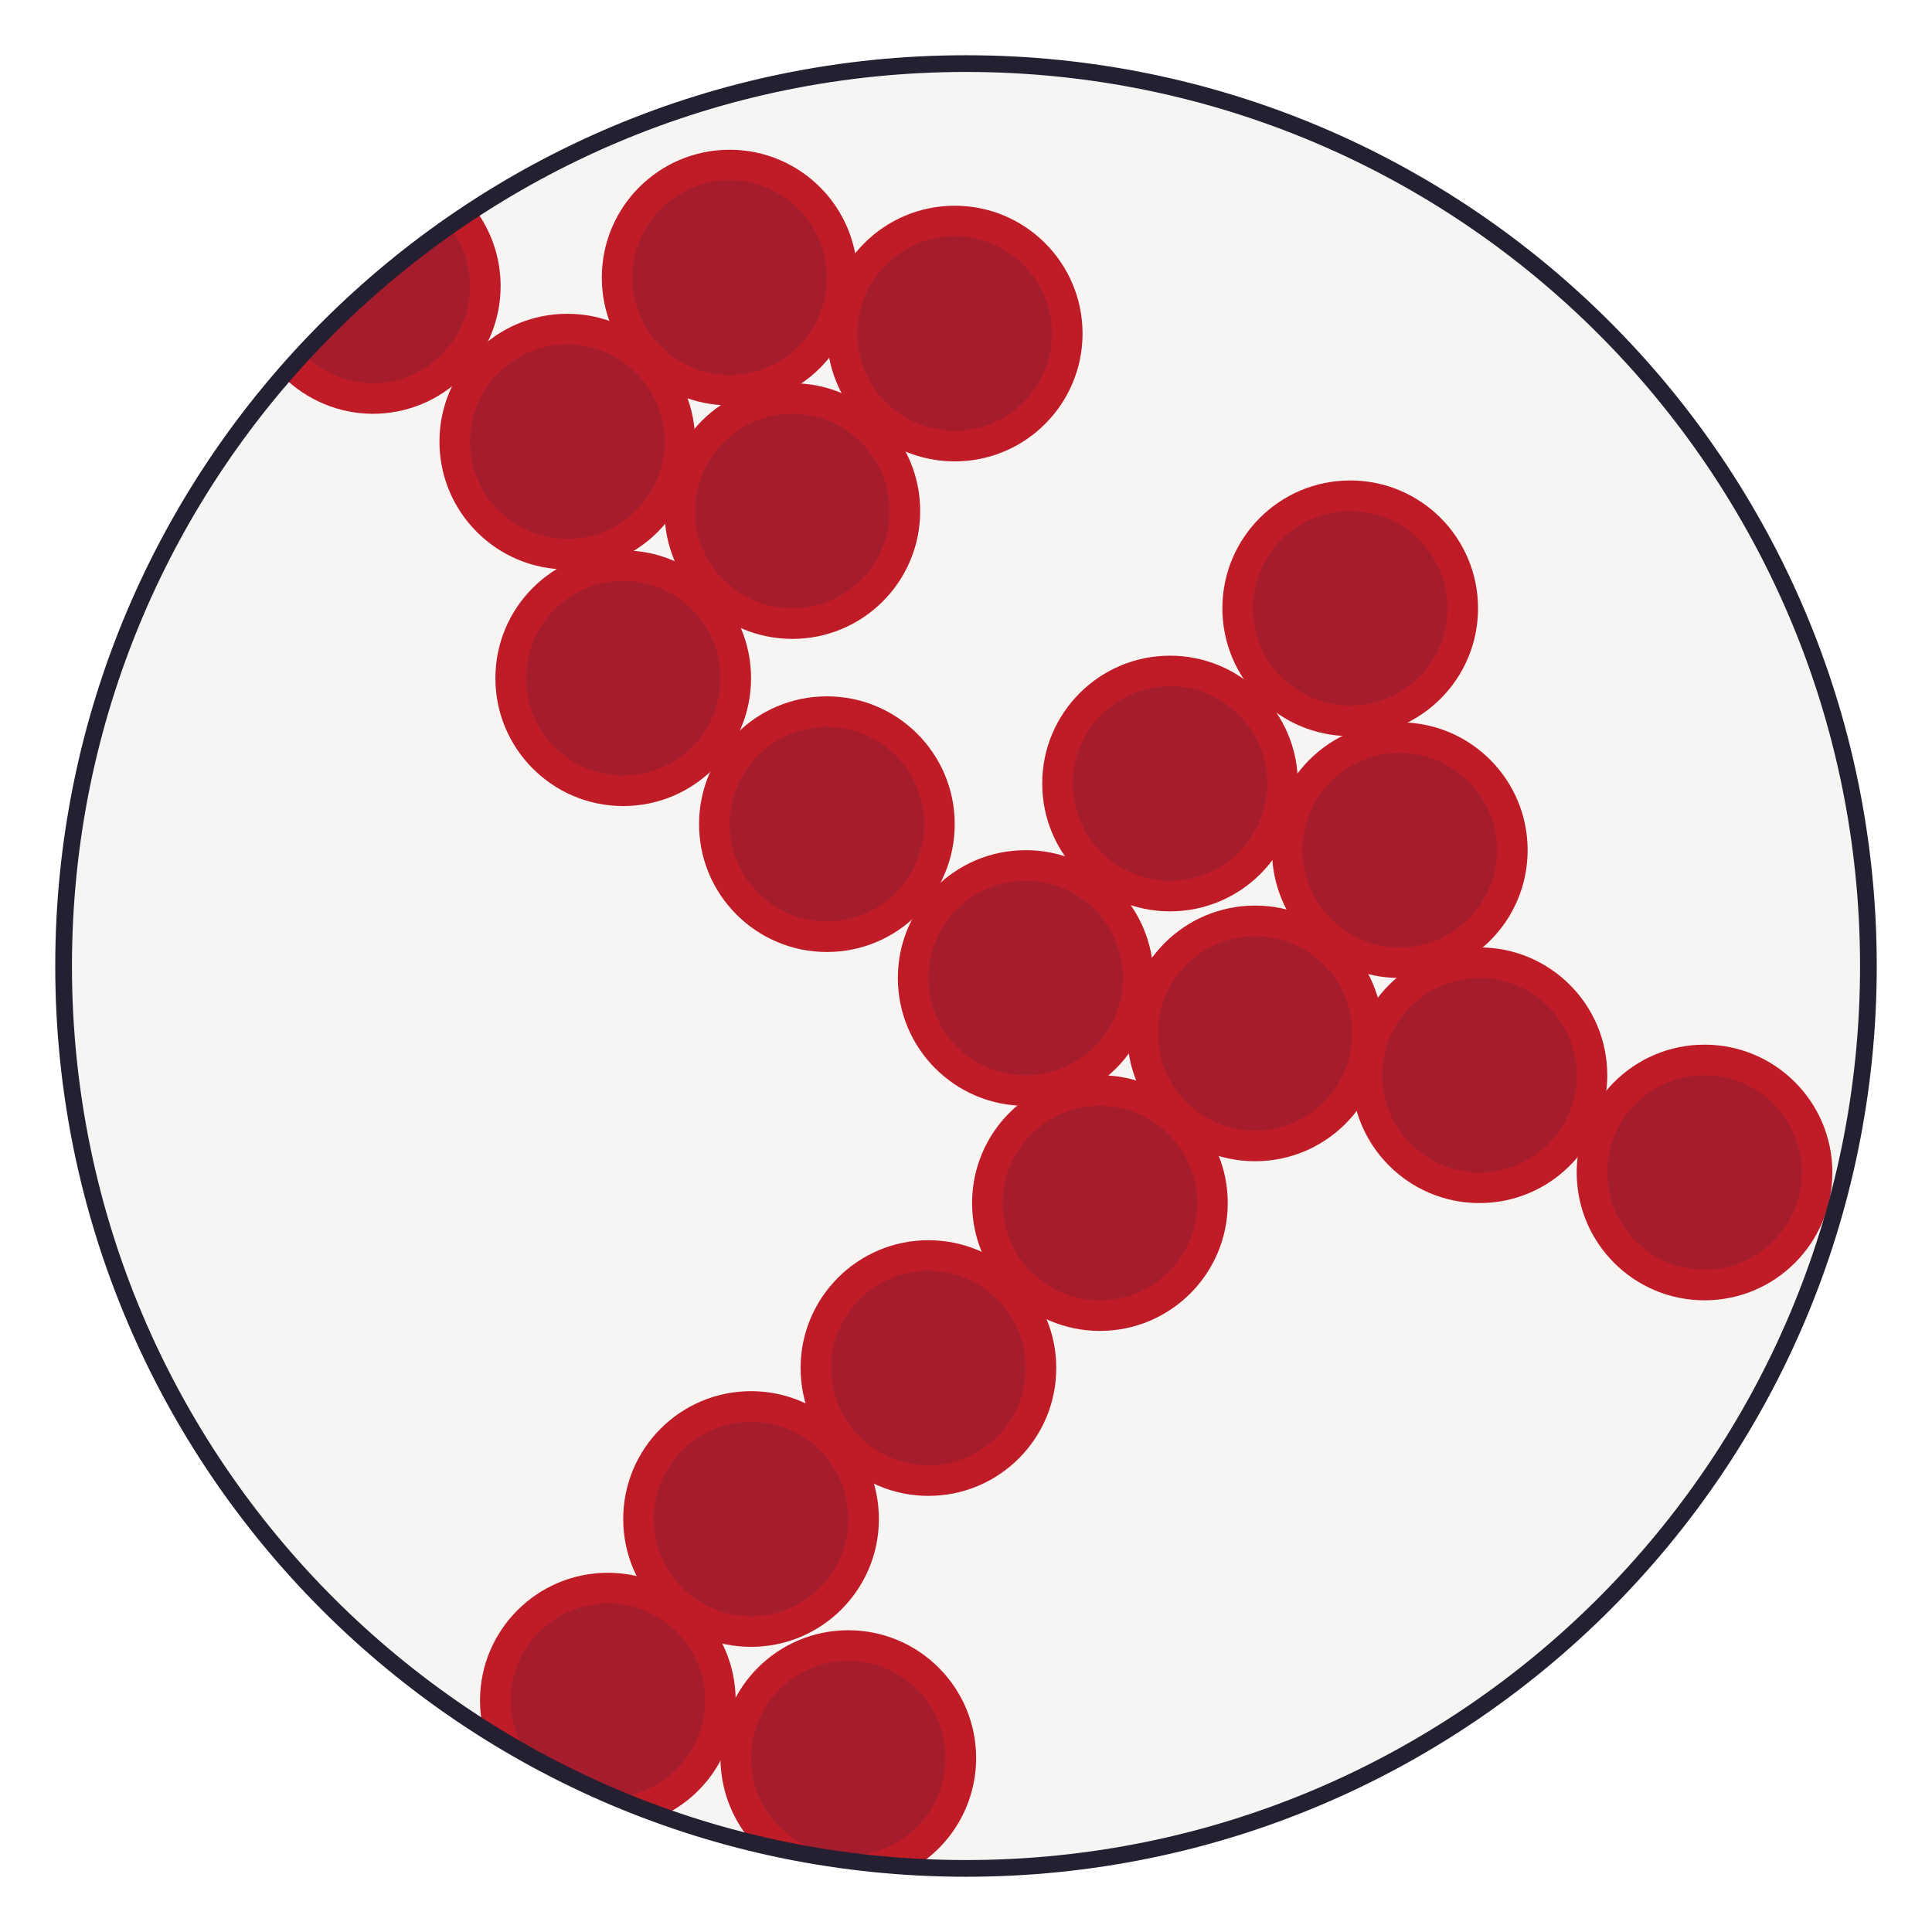
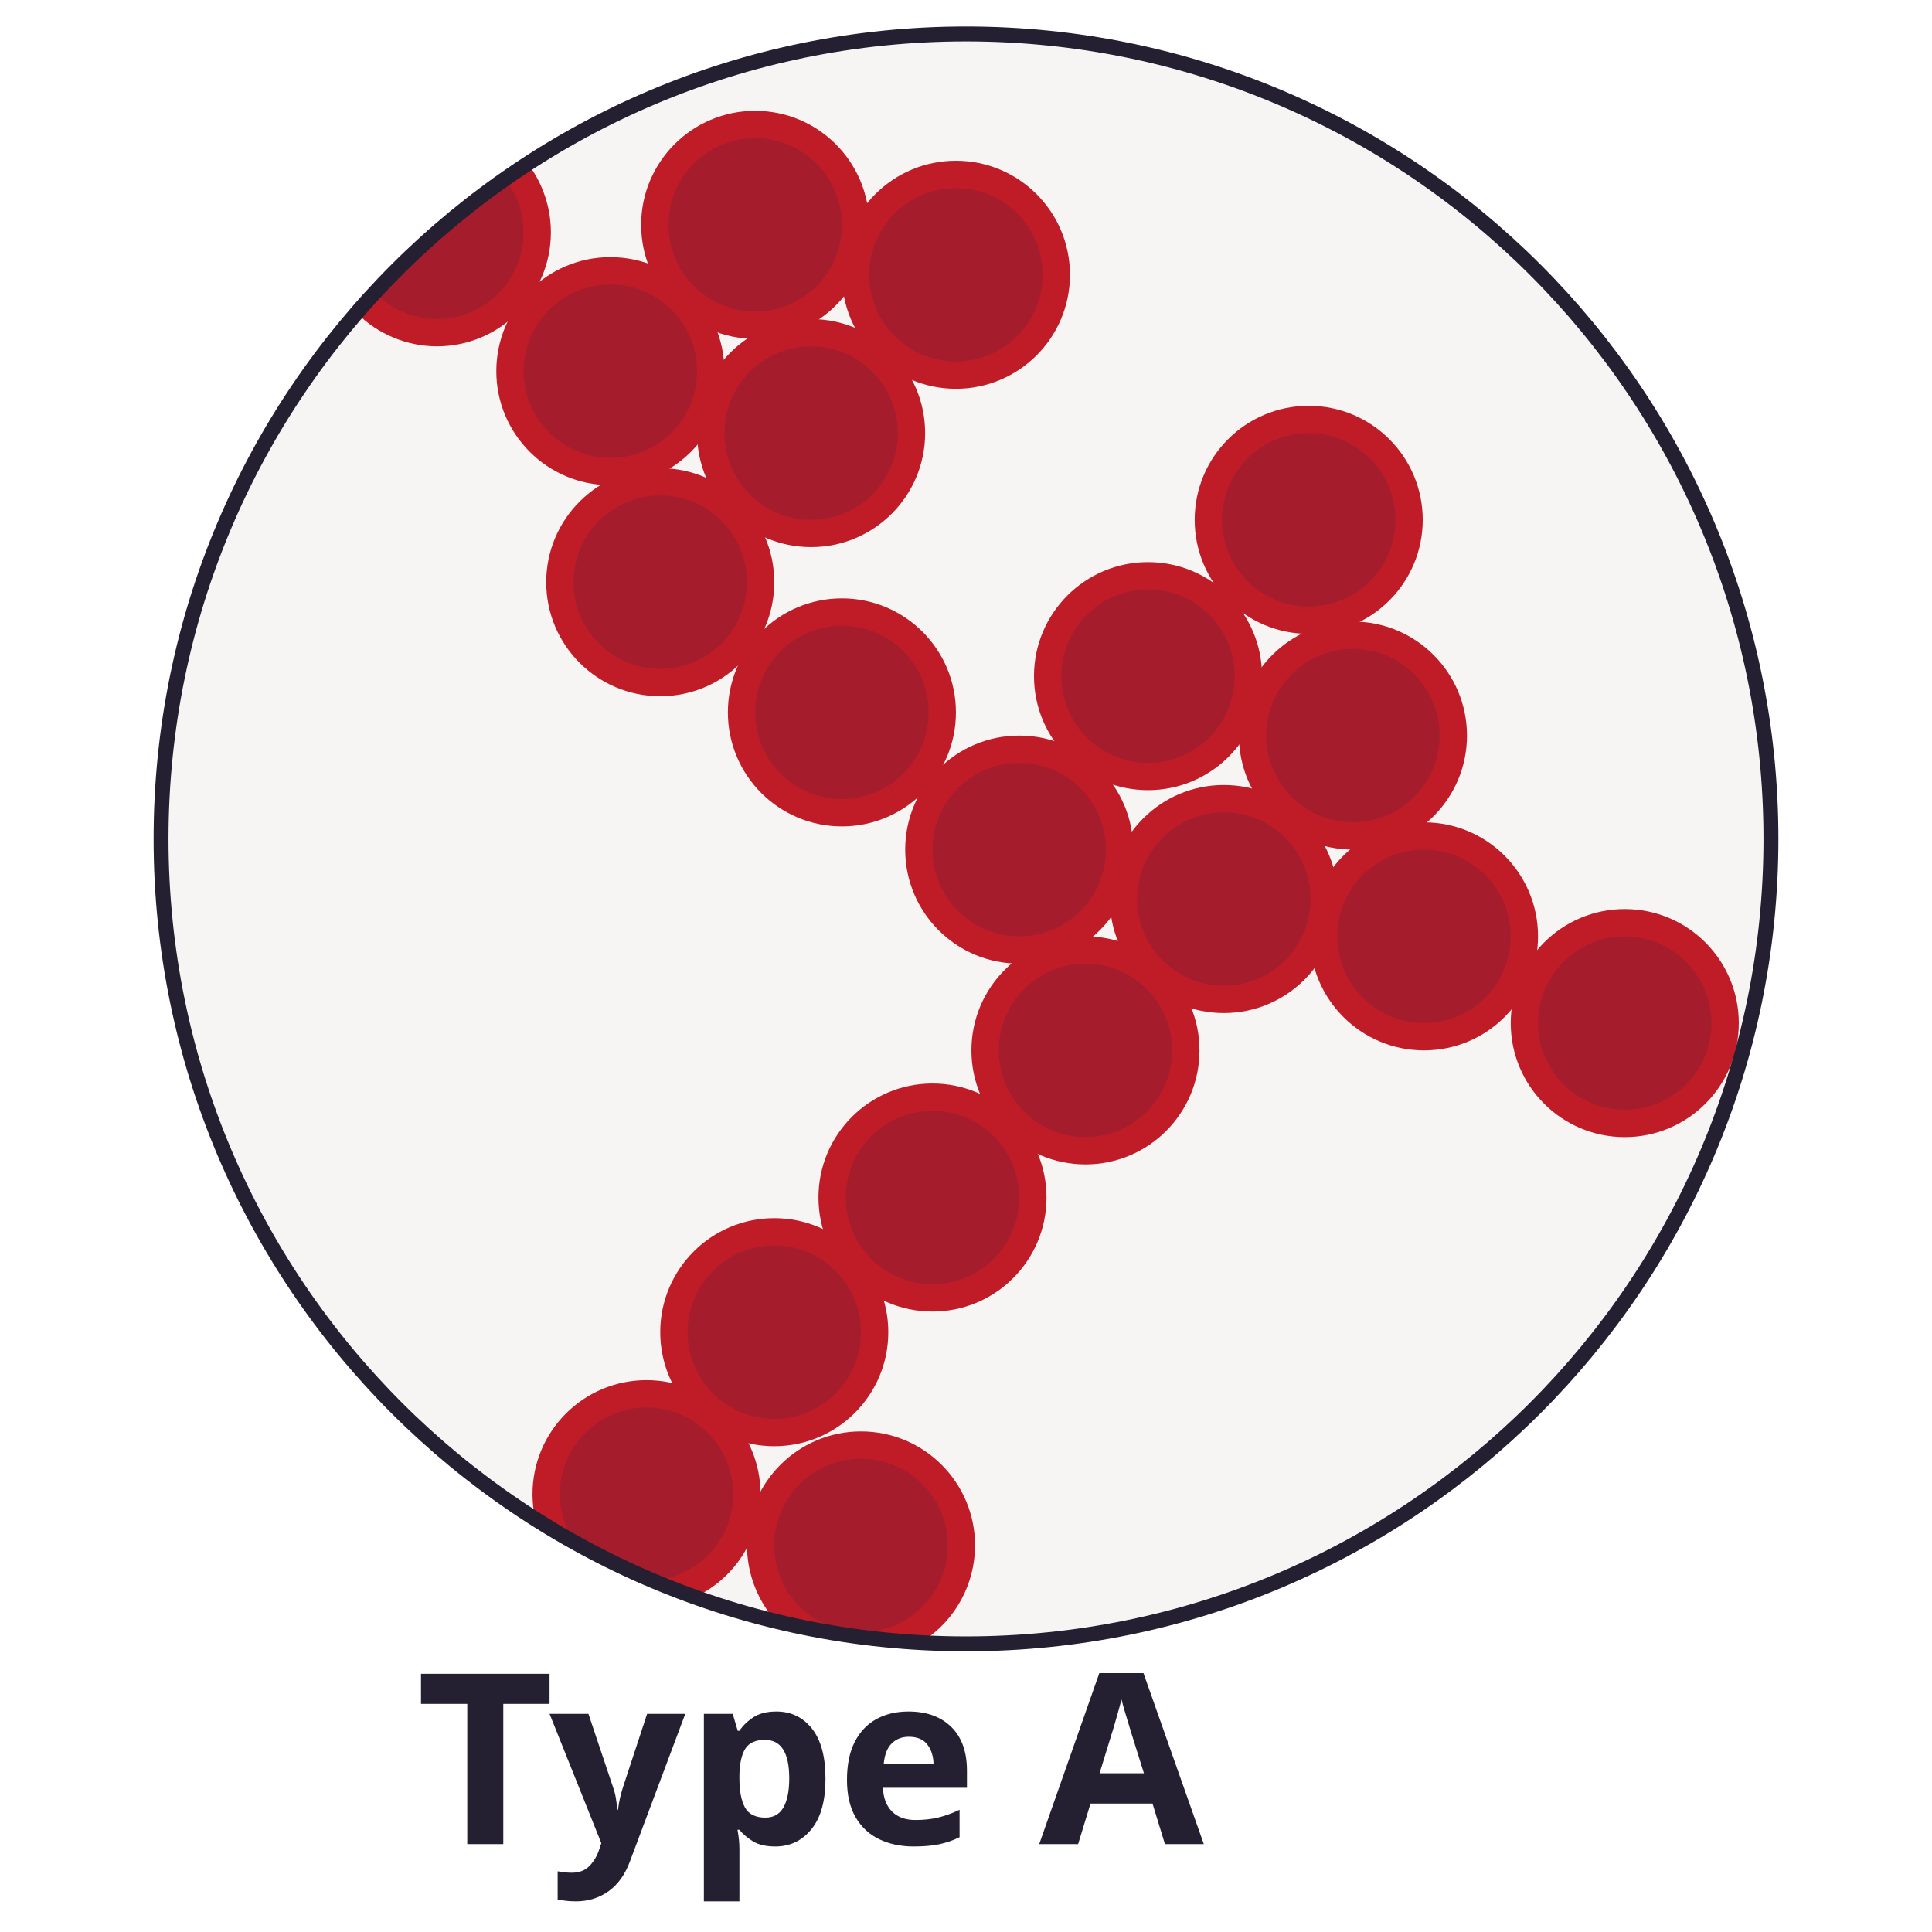
<svg xmlns="http://www.w3.org/2000/svg" width="1080" height="1080" viewBox="0 0 1080 1080" version="1.1" id="svg1">
  <defs id="defs1" />
-   <g id="g2" style="display:inline">
-     <circle style="display:inline;fill:#f6f5f4;fill-opacity:1;stroke:none;stroke-width:9.342;stroke-dasharray:none;stroke-opacity:1" id="circle1" cx="540" cy="540" r="504.447" />
+   <g id="layer6">
+     <text xml:space="preserve" style="font-weight:bold;font-size:133.333px;font-family:Cantarell;-inkscape-font-specification:'Cantarell Bold';text-align:center;text-anchor:middle;fill:#241f31;stroke-width:20;stroke-linejoin:round" x="539.467" y="1030.869" id="text1">
+       <tspan id="tspan1" x="539.467" y="1030.869">Type A</tspan>
+     </text>
  </g>
-   <g id="layer2" style="display:inline">
-     <g id="g2-6" transform="translate(181.2227,424.3776)" style="display:inline">
-       <circle style="fill:#c01c28;fill-opacity:1;stroke:none;stroke-width:5" id="path2-1" cx="135.891" cy="-177.506" r="71.46" />
-       <circle style="fill:#a51d2d;fill-opacity:1;stroke:none;stroke-width:4.412" id="path1-1" cx="135.891" cy="-177.506" r="54.359" />
+   <g id="layer5" transform="matrix(0.8920015,0,0,0.8920015,58.31917,-12.72763)" style="display:inline">
+     <g id="g2" style="display:inline">
+       <circle style="display:inline;fill:#f6f5f4;fill-opacity:1;stroke:none;stroke-width:9.342;stroke-dasharray:none;stroke-opacity:1" id="circle1" cx="540" cy="540" r="504.447" />
    </g>
-     <g id="g2-44" transform="translate(271.9835,332.6749)">
-       <circle style="fill:#c01c28;fill-opacity:1;stroke:none;stroke-width:5" id="path2-4" cx="135.891" cy="-177.506" r="71.46" />
-       <circle style="fill:#a51d2d;fill-opacity:1;stroke:none;stroke-width:4.412" id="path1-7" cx="135.891" cy="-177.506" r="54.359" />
+     <g id="layer2" style="display:inline">
+       <g id="g2-6" transform="translate(181.2227,424.3776)" style="display:inline">
+         <circle style="fill:#c01c28;fill-opacity:1;stroke:none;stroke-width:5" id="path2-1" cx="135.891" cy="-177.506" r="71.46" />
+         <circle style="fill:#a51d2d;fill-opacity:1;stroke:none;stroke-width:4.412" id="path1-1" cx="135.891" cy="-177.506" r="54.359" />
+       </g>
+       <g id="g2-44" transform="translate(271.9835,332.6749)">
+         <circle style="fill:#c01c28;fill-opacity:1;stroke:none;stroke-width:5" id="path2-4" cx="135.891" cy="-177.506" r="71.46" />
+         <circle style="fill:#a51d2d;fill-opacity:1;stroke:none;stroke-width:4.412" id="path1-7" cx="135.891" cy="-177.506" r="54.359" />
+       </g>
+       <g id="g2-9" transform="translate(307.0416,463.188)">
+         <circle style="fill:#c01c28;fill-opacity:1;stroke:none;stroke-width:5" id="path2-7" cx="135.891" cy="-177.506" r="71.46" />
+         <circle style="fill:#a51d2d;fill-opacity:1;stroke:none;stroke-width:4.412" id="path1-5" cx="135.891" cy="-177.506" r="54.359" />
+       </g>
+       <g id="g2-0" transform="translate(212.496,556.6332)">
+         <circle style="fill:#c01c28;fill-opacity:1;stroke:none;stroke-width:5" id="path2-3" cx="135.891" cy="-177.506" r="71.46" />
+         <circle style="fill:#a51d2d;fill-opacity:1;stroke:none;stroke-width:4.412" id="path1-09" cx="135.891" cy="-177.506" r="54.359" />
+       </g>
+       <g id="g2-05" transform="translate(397.8025,363.9655)">
+         <circle style="fill:#c01c28;fill-opacity:1;stroke:none;stroke-width:5" id="path2-94" cx="135.891" cy="-177.506" r="71.46" />
+         <circle style="fill:#a51d2d;fill-opacity:1;stroke:none;stroke-width:4.412" id="path1-6" cx="135.891" cy="-177.506" r="54.359" />
+       </g>
+       <g id="g2-89" transform="translate(518.1761,615.4953)">
+         <circle style="fill:#c01c28;fill-opacity:1;stroke:none;stroke-width:5" id="path2-36" cx="135.891" cy="-177.506" r="71.46" />
+         <circle style="fill:#a51d2d;fill-opacity:1;stroke:none;stroke-width:4.412" id="path1-8" cx="135.891" cy="-177.506" r="54.359" />
+       </g>
+       <g id="g2-69" transform="translate(437.467,724.2142)">
+         <circle style="fill:#c01c28;fill-opacity:1;stroke:none;stroke-width:5" id="path2-87" cx="135.891" cy="-177.506" r="71.46" />
+         <circle style="fill:#a51d2d;fill-opacity:1;stroke:none;stroke-width:4.412" id="path1-28" cx="135.891" cy="-177.506" r="54.359" />
+       </g>
+       <g id="g2-60" transform="translate(478.9694,850.0333)">
+         <circle style="fill:#c01c28;fill-opacity:1;stroke:none;stroke-width:5" id="path2-27" cx="135.891" cy="-177.506" r="71.46" />
+         <circle style="fill:#a51d2d;fill-opacity:1;stroke:none;stroke-width:4.412" id="path1-61" cx="135.891" cy="-177.506" r="54.359" />
+       </g>
+       <g id="g2-75" transform="translate(283.9556,1026.641)">
+         <circle style="fill:#c01c28;fill-opacity:1;stroke:none;stroke-width:5" id="path2-870" cx="135.891" cy="-177.506" r="71.46" />
+         <circle style="fill:#a51d2d;fill-opacity:1;stroke:none;stroke-width:4.412" id="path1-48" cx="135.891" cy="-177.506" r="54.359" />
+       </g>
+       <g id="g2-52" transform="translate(618.8818,517.5474)">
+         <circle style="fill:#c01c28;fill-opacity:1;stroke:none;stroke-width:5" id="path2-90" cx="135.891" cy="-177.506" r="71.46" />
+         <circle style="fill:#a51d2d;fill-opacity:1;stroke:none;stroke-width:4.412" id="path1-283" cx="135.891" cy="-177.506" r="54.359" />
+       </g>
+       <g id="g2-09" transform="translate(646.6049,652.7545)">
+         <circle style="fill:#c01c28;fill-opacity:1;stroke:none;stroke-width:5" id="path2-19" cx="135.891" cy="-177.506" r="71.46" />
+         <circle style="fill:#a51d2d;fill-opacity:1;stroke:none;stroke-width:4.412" id="path1-62" cx="135.891" cy="-177.506" r="54.359" />
+       </g>
+       <g id="g2-35" transform="translate(565.6913,755.1877)">
+         <circle style="fill:#c01c28;fill-opacity:1;stroke:none;stroke-width:5" id="path2-17" cx="135.891" cy="-177.506" r="71.46" />
+         <circle style="fill:#a51d2d;fill-opacity:1;stroke:none;stroke-width:4.412" id="path1-43" cx="135.891" cy="-177.506" r="54.359" />
+       </g>
+       <g id="g2-892" transform="translate(691.1317,778.5736)">
+         <circle style="fill:#c01c28;fill-opacity:1;stroke:none;stroke-width:5" id="path2-88" cx="135.891" cy="-177.506" r="71.46" />
+         <circle style="fill:#a51d2d;fill-opacity:1;stroke:none;stroke-width:4.412" id="path1-868" cx="135.891" cy="-177.506" r="54.359" />
+       </g>
+       <g id="g2-892-2" transform="translate(816.9508,832.9331)" style="display:inline">
+         <circle style="fill:#c01c28;fill-opacity:1;stroke:none;stroke-width:5" id="path2-88-8" cx="135.891" cy="-177.506" r="71.46" />
+         <circle style="fill:#a51d2d;fill-opacity:1;stroke:none;stroke-width:4.412" id="path1-868-9" cx="135.891" cy="-177.506" r="54.359" />
+       </g>
+       <g id="g2-90" transform="translate(326.3429,638.2169)">
+         <circle style="fill:#c01c28;fill-opacity:1;stroke:none;stroke-width:5" id="path2-81" cx="135.891" cy="-177.506" r="71.46" />
+         <circle style="fill:#a51d2d;fill-opacity:1;stroke:none;stroke-width:4.412" id="path1-3" cx="135.891" cy="-177.506" r="54.359" />
+       </g>
+       <g id="g2-34" transform="translate(383.1076,942.2486)">
+         <circle style="fill:#c01c28;fill-opacity:1;stroke:none;stroke-width:5" id="path2-0" cx="135.891" cy="-177.506" r="71.46" />
+         <circle style="fill:#a51d2d;fill-opacity:1;stroke:none;stroke-width:4.412" id="path1-39" cx="135.891" cy="-177.506" r="54.359" />
+       </g>
+       <g id="g13">
+         <path id="path13" style="fill:#c01c28;fill-opacity:1;stroke:none;stroke-width:5" d="m 265.52,116.947 a 504.447,504.447 0 0 0 -107.346,93.498 71.46,71.46 0 0 0 50.221,20.877 71.46,71.46 0 0 0 71.459,-71.459 71.46,71.46 0 0 0 -14.334,-42.916 z" />
+         <path id="path12" style="fill:#a51d2d;fill-opacity:1;stroke:none;stroke-width:4.412" d="m 251.832,127.193 a 504.447,504.447 0 0 0 -81.695,71.092 54.359,54.359 0 0 0 38.258,15.938 54.359,54.359 0 0 0 54.359,-54.359 54.359,54.359 0 0 0 -10.922,-32.67 z" />
+       </g>
+       <g id="g21" style="display:inline">
+         <path id="path20" style="fill:#c01c28;fill-opacity:1;stroke:none;stroke-width:5" d="m 269.166,961.33 a 504.447,504.447 0 0 0 105.156,51.678 71.46,71.46 0 0 0 36.926,-62.353 71.46,71.46 0 0 0 -71.459,-71.461 71.46,71.46 0 0 0 -71.461,71.461 71.46,71.46 0 0 0 0.838,10.676 z" />
+         <path id="path21" style="fill:#a51d2d;fill-opacity:1;stroke:none;stroke-width:4.412" d="m 293.24,978.545 a 504.447,504.447 0 0 0 52.547,26.039 54.359,54.359 0 0 0 48.361,-53.93 54.359,54.359 0 0 0 -54.359,-54.359 54.359,54.359 0 0 0 -54.359,54.359 54.359,54.359 0 0 0 7.811,27.891 z" />
+       </g>
+       <g id="g22">
+         <path id="path22" style="fill:#c01c28;fill-opacity:1;stroke:none;stroke-width:5" d="m 419.57,1028.732 a 504.447,504.447 0 0 0 93.742,13.807 71.46,71.46 0 0 0 32.354,-59.762 71.46,71.46 0 0 0 -71.461,-71.461 71.46,71.46 0 0 0 -71.459,71.461 71.46,71.46 0 0 0 16.824,45.955 z" />
+         <circle style="fill:#a51d2d;fill-opacity:1;stroke:none;stroke-width:4.412" id="path1-14" cx="474.206" cy="982.777" r="54.359" />
+       </g>
    </g>
-     <g id="g2-9" transform="translate(307.0416,463.188)">
-       <circle style="fill:#c01c28;fill-opacity:1;stroke:none;stroke-width:5" id="path2-7" cx="135.891" cy="-177.506" r="71.46" />
-       <circle style="fill:#a51d2d;fill-opacity:1;stroke:none;stroke-width:4.412" id="path1-5" cx="135.891" cy="-177.506" r="54.359" />
-     </g>
-     <g id="g2-0" transform="translate(212.496,556.6332)">
-       <circle style="fill:#c01c28;fill-opacity:1;stroke:none;stroke-width:5" id="path2-3" cx="135.891" cy="-177.506" r="71.46" />
-       <circle style="fill:#a51d2d;fill-opacity:1;stroke:none;stroke-width:4.412" id="path1-09" cx="135.891" cy="-177.506" r="54.359" />
-     </g>
-     <g id="g2-05" transform="translate(397.8025,363.9655)">
-       <circle style="fill:#c01c28;fill-opacity:1;stroke:none;stroke-width:5" id="path2-94" cx="135.891" cy="-177.506" r="71.46" />
-       <circle style="fill:#a51d2d;fill-opacity:1;stroke:none;stroke-width:4.412" id="path1-6" cx="135.891" cy="-177.506" r="54.359" />
-     </g>
-     <g id="g2-89" transform="translate(518.1761,615.4953)">
-       <circle style="fill:#c01c28;fill-opacity:1;stroke:none;stroke-width:5" id="path2-36" cx="135.891" cy="-177.506" r="71.46" />
-       <circle style="fill:#a51d2d;fill-opacity:1;stroke:none;stroke-width:4.412" id="path1-8" cx="135.891" cy="-177.506" r="54.359" />
-     </g>
-     <g id="g2-69" transform="translate(437.467,724.2142)">
-       <circle style="fill:#c01c28;fill-opacity:1;stroke:none;stroke-width:5" id="path2-87" cx="135.891" cy="-177.506" r="71.46" />
-       <circle style="fill:#a51d2d;fill-opacity:1;stroke:none;stroke-width:4.412" id="path1-28" cx="135.891" cy="-177.506" r="54.359" />
-     </g>
-     <g id="g2-60" transform="translate(478.9694,850.0333)">
-       <circle style="fill:#c01c28;fill-opacity:1;stroke:none;stroke-width:5" id="path2-27" cx="135.891" cy="-177.506" r="71.46" />
-       <circle style="fill:#a51d2d;fill-opacity:1;stroke:none;stroke-width:4.412" id="path1-61" cx="135.891" cy="-177.506" r="54.359" />
-     </g>
-     <g id="g2-75" transform="translate(283.9556,1026.641)">
-       <circle style="fill:#c01c28;fill-opacity:1;stroke:none;stroke-width:5" id="path2-870" cx="135.891" cy="-177.506" r="71.46" />
-       <circle style="fill:#a51d2d;fill-opacity:1;stroke:none;stroke-width:4.412" id="path1-48" cx="135.891" cy="-177.506" r="54.359" />
-     </g>
-     <g id="g2-52" transform="translate(618.8818,517.5474)">
-       <circle style="fill:#c01c28;fill-opacity:1;stroke:none;stroke-width:5" id="path2-90" cx="135.891" cy="-177.506" r="71.46" />
-       <circle style="fill:#a51d2d;fill-opacity:1;stroke:none;stroke-width:4.412" id="path1-283" cx="135.891" cy="-177.506" r="54.359" />
-     </g>
-     <g id="g2-09" transform="translate(646.6049,652.7545)">
-       <circle style="fill:#c01c28;fill-opacity:1;stroke:none;stroke-width:5" id="path2-19" cx="135.891" cy="-177.506" r="71.46" />
-       <circle style="fill:#a51d2d;fill-opacity:1;stroke:none;stroke-width:4.412" id="path1-62" cx="135.891" cy="-177.506" r="54.359" />
-     </g>
-     <g id="g2-35" transform="translate(565.6913,755.1877)">
-       <circle style="fill:#c01c28;fill-opacity:1;stroke:none;stroke-width:5" id="path2-17" cx="135.891" cy="-177.506" r="71.46" />
-       <circle style="fill:#a51d2d;fill-opacity:1;stroke:none;stroke-width:4.412" id="path1-43" cx="135.891" cy="-177.506" r="54.359" />
-     </g>
-     <g id="g2-892" transform="translate(691.1317,778.5736)">
-       <circle style="fill:#c01c28;fill-opacity:1;stroke:none;stroke-width:5" id="path2-88" cx="135.891" cy="-177.506" r="71.46" />
-       <circle style="fill:#a51d2d;fill-opacity:1;stroke:none;stroke-width:4.412" id="path1-868" cx="135.891" cy="-177.506" r="54.359" />
-     </g>
-     <g id="g2-892-2" transform="translate(816.9508,832.9331)" style="display:inline">
-       <circle style="fill:#c01c28;fill-opacity:1;stroke:none;stroke-width:5" id="path2-88-8" cx="135.891" cy="-177.506" r="71.46" />
-       <circle style="fill:#a51d2d;fill-opacity:1;stroke:none;stroke-width:4.412" id="path1-868-9" cx="135.891" cy="-177.506" r="54.359" />
-     </g>
-     <g id="g2-90" transform="translate(326.3429,638.2169)">
-       <circle style="fill:#c01c28;fill-opacity:1;stroke:none;stroke-width:5" id="path2-81" cx="135.891" cy="-177.506" r="71.46" />
-       <circle style="fill:#a51d2d;fill-opacity:1;stroke:none;stroke-width:4.412" id="path1-3" cx="135.891" cy="-177.506" r="54.359" />
-     </g>
-     <g id="g2-34" transform="translate(383.1076,942.2486)">
-       <circle style="fill:#c01c28;fill-opacity:1;stroke:none;stroke-width:5" id="path2-0" cx="135.891" cy="-177.506" r="71.46" />
-       <circle style="fill:#a51d2d;fill-opacity:1;stroke:none;stroke-width:4.412" id="path1-39" cx="135.891" cy="-177.506" r="54.359" />
-     </g>
-     <g id="g13">
-       <path id="path13" style="fill:#c01c28;fill-opacity:1;stroke:none;stroke-width:5" d="m 265.52,116.947 a 504.447,504.447 0 0 0 -107.346,93.498 71.46,71.46 0 0 0 50.221,20.877 71.46,71.46 0 0 0 71.459,-71.459 71.46,71.46 0 0 0 -14.334,-42.916 z" />
-       <path id="path12" style="fill:#a51d2d;fill-opacity:1;stroke:none;stroke-width:4.412" d="m 251.832,127.193 a 504.447,504.447 0 0 0 -81.695,71.092 54.359,54.359 0 0 0 38.258,15.938 54.359,54.359 0 0 0 54.359,-54.359 54.359,54.359 0 0 0 -10.922,-32.67 z" />
-     </g>
-     <g id="g21" style="display:inline">
-       <path id="path20" style="fill:#c01c28;fill-opacity:1;stroke:none;stroke-width:5" d="m 269.166,961.33 a 504.447,504.447 0 0 0 105.156,51.678 71.46,71.46 0 0 0 36.926,-62.353 71.46,71.46 0 0 0 -71.459,-71.461 71.46,71.46 0 0 0 -71.461,71.461 71.46,71.46 0 0 0 0.838,10.676 z" />
-       <path id="path21" style="fill:#a51d2d;fill-opacity:1;stroke:none;stroke-width:4.412" d="m 293.24,978.545 a 504.447,504.447 0 0 0 52.547,26.039 54.359,54.359 0 0 0 48.361,-53.93 54.359,54.359 0 0 0 -54.359,-54.359 54.359,54.359 0 0 0 -54.359,54.359 54.359,54.359 0 0 0 7.811,27.891 z" />
-     </g>
-     <g id="g22">
-       <path id="path22" style="fill:#c01c28;fill-opacity:1;stroke:none;stroke-width:5" d="M 419.57 1028.732 A 504.447 504.447 0 0 0 513.312 1042.539 A 71.46 71.46 0 0 0 545.666 982.777 A 71.46 71.46 0 0 0 474.205 911.316 A 71.46 71.46 0 0 0 402.746 982.777 A 71.46 71.46 0 0 0 419.57 1028.732 z " />
-       <circle style="fill:#a51d2d;fill-opacity:1;stroke:none;stroke-width:4.412" id="path1-14" cx="474.206" cy="982.777" r="54.359" />
+     <g id="layer1" style="display:inline">
+       <circle style="display:inline;fill:none;fill-opacity:1;stroke:#241f31;stroke-width:9.342;stroke-dasharray:none;stroke-opacity:1" id="path3" cx="540" cy="540" r="504.447" />
+       <circle style="display:none;fill:#c01c28;fill-opacity:1;stroke:none;stroke-width:9.342;stroke-dasharray:none;stroke-opacity:1" id="path3-5" cx="540" cy="540" r="504.447" />
    </g>
  </g>
-   <g id="layer1" style="display:inline">
-     <circle style="display:inline;fill:none;fill-opacity:1;stroke:#241f31;stroke-width:9.342;stroke-dasharray:none;stroke-opacity:1" id="path3" cx="540" cy="540" r="504.447" />
-     <circle style="display:none;fill:#c01c28;fill-opacity:1;stroke:none;stroke-width:9.342;stroke-dasharray:none;stroke-opacity:1" id="path3-5" cx="540" cy="540" r="504.447" />
-   </g>
</svg>
